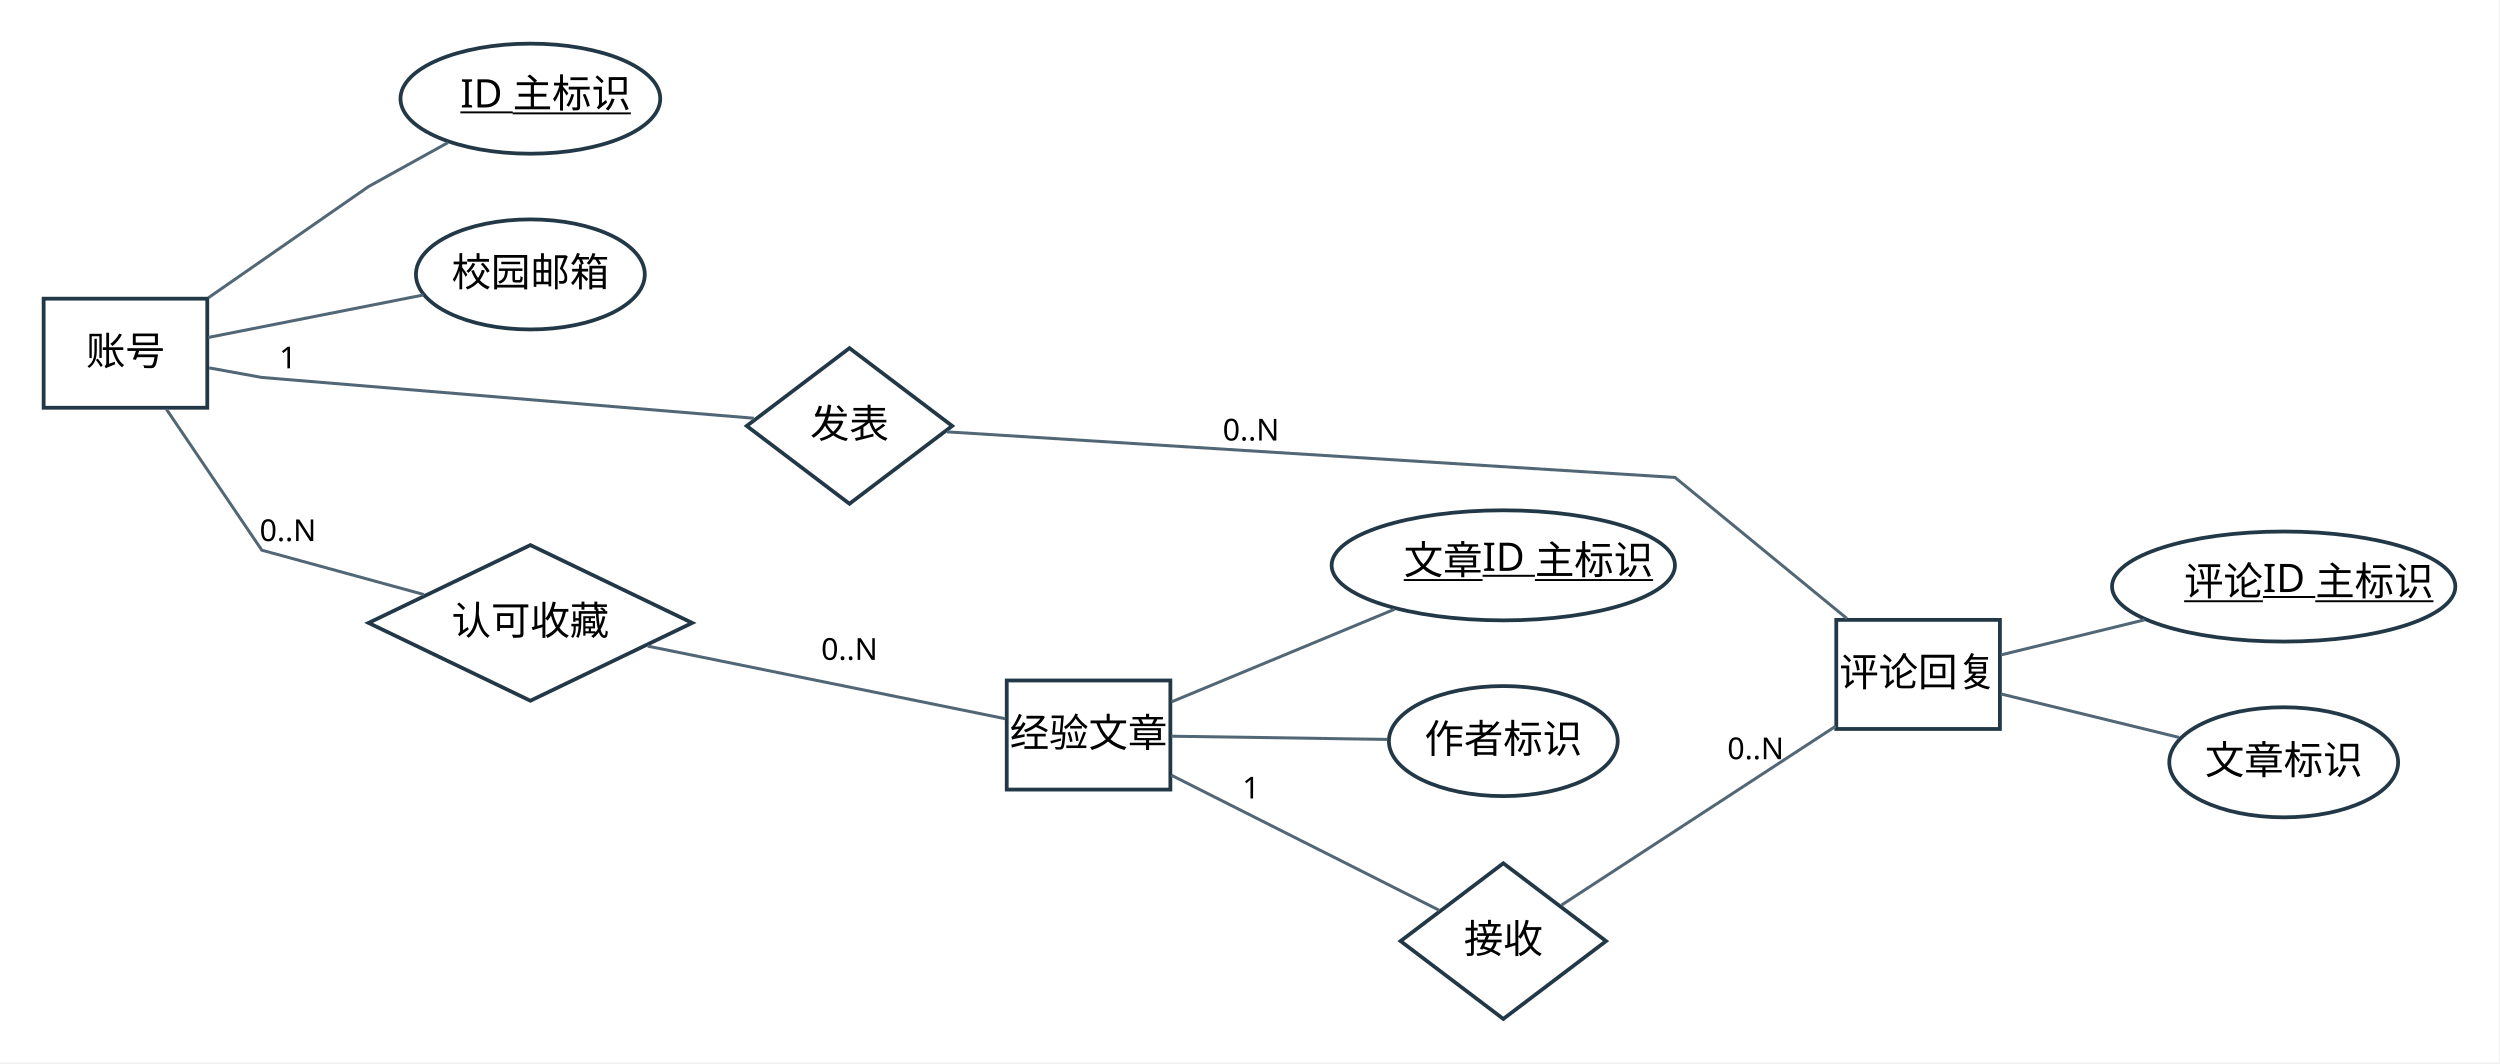
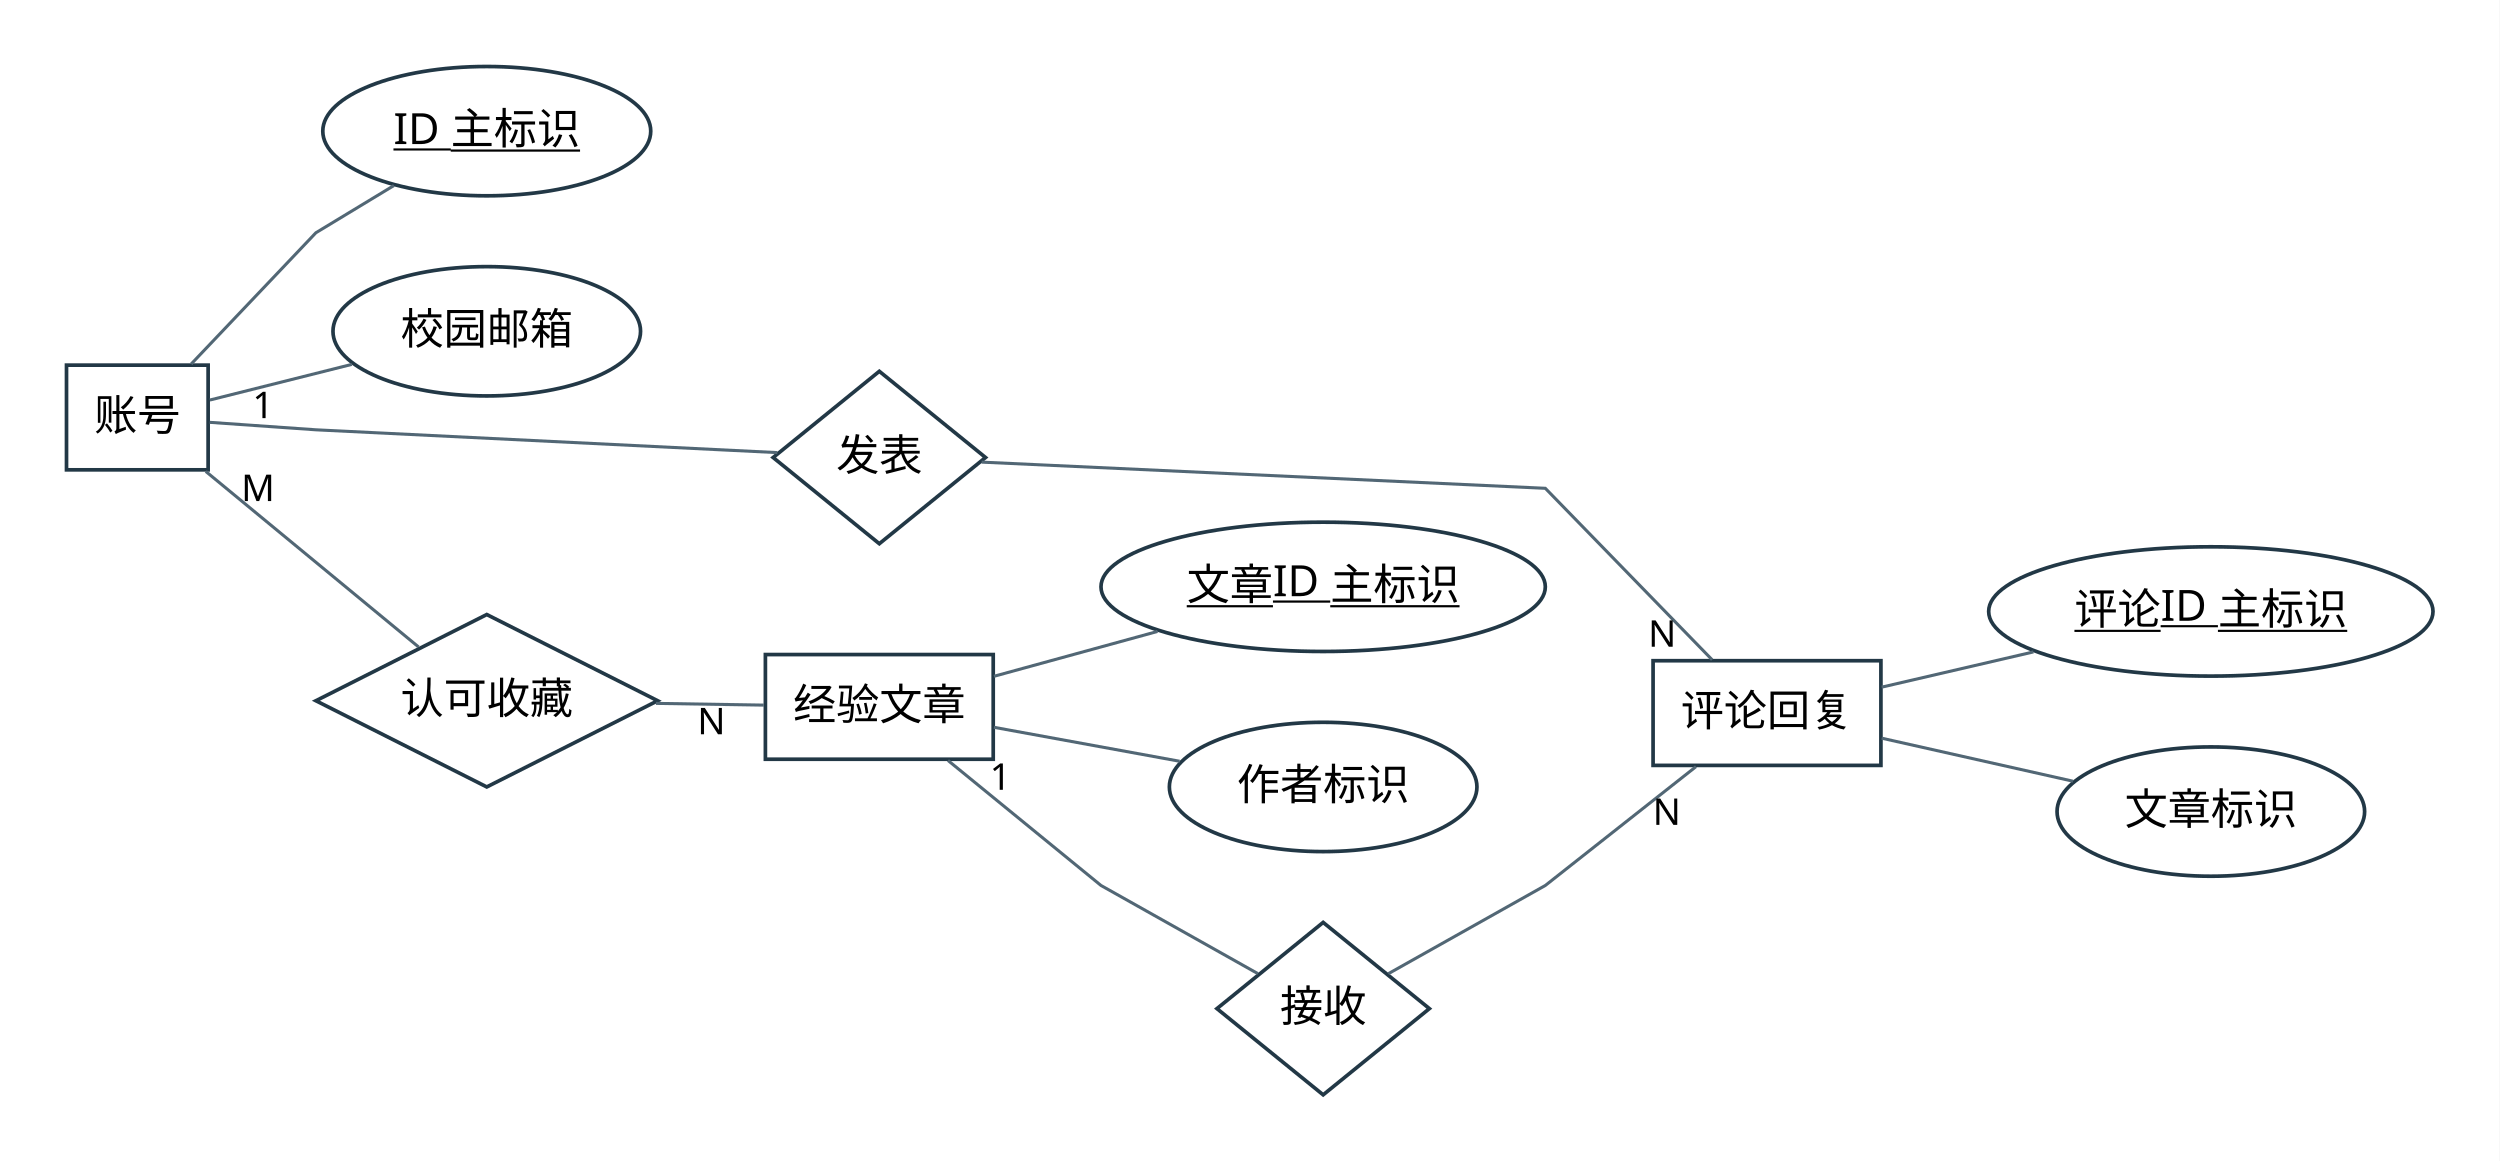
- <svg xmlns="http://www.w3.org/2000/svg" width="825pt" height="351pt" viewBox="0.00 0.00 825.00 351.00">
-   <g id="graph0" class="graph" transform="scale(1 1) rotate(0) translate(14.4 336.24)">
-     <polygon fill="white" stroke="none" points="-14.4,14.4 -14.4,-336.24 810.27,-336.24 810.27,14.4 -14.4,14.4" />
+ <svg xmlns="http://www.w3.org/2000/svg" width="812pt" height="377pt" viewBox="0.00 0.00 812.00 377.00">
+   <g id="graph0" class="graph" transform="scale(1 1) rotate(0) translate(21.6 355.6)">
+     <polygon fill="white" stroke="none" points="-21.6,21.6 -21.6,-355.6 790.24,-355.6 790.24,21.6 -21.6,21.6" />
    <g id="node1" class="node">
-       <polygon fill="white" stroke="#223846" stroke-width="1.25" points="54,-237.68 0,-237.68 0,-201.68 54,-201.68 54,-237.68" />
-       <text xml:space="preserve" text-anchor="middle" x="27" y="-215.78" font-family="Microsoft YaHei" font-size="13.00">账号</text>
+       <polygon fill="white" stroke="#223846" stroke-width="1.2" points="46,-237 0,-237 0,-203 46,-203 46,-237" />
+       <text xml:space="preserve" text-anchor="middle" x="23" y="-215.8" font-family="Microsoft YaHei" font-size="14.00">账号</text>
    </g>
    <g id="node4" class="node">
-       <ellipse fill="white" stroke="#223846" stroke-width="1.25" cx="160.62" cy="-303.68" rx="42.86" ry="18.16" />
-       <text xml:space="preserve" text-anchor="start" x="137.51" y="-300.78" font-family="Microsoft YaHei" text-decoration="underline" font-size="13.00">ID 主标识</text>
+       <ellipse fill="white" stroke="#223846" stroke-width="1.2" cx="136.5" cy="-313" rx="53.26" ry="21" />
+       <text text-decoration="underline" xml:space="preserve" text-anchor="middle" x="136.5" y="-308.8" font-family="Microsoft YaHei" font-size="14.00">ID 主标识</text>
    </g>
    <g id="edge1" class="edge">
-       <path fill="none" stroke="#526775" d="M54.38,-237.99C77.43,-253.99 107.22,-274.68 107.22,-274.68 107.22,-274.68 120.32,-281.93 133.42,-289.18" />
+       <path fill="none" stroke="#526775" d="M40.49,-237.36C57.32,-255.08 81,-280 81,-280 81,-280 93.38,-287.5 106.34,-295.34" />
    </g>
    <g id="node5" class="node">
-       <ellipse fill="white" stroke="#223846" stroke-width="1.25" cx="160.62" cy="-245.68" rx="37.76" ry="18.16" />
-       <text xml:space="preserve" text-anchor="middle" x="160.62" y="-241.78" font-family="Microsoft YaHei" font-size="13.00">校园邮箱</text>
+       <ellipse fill="white" stroke="#223846" stroke-width="1.2" cx="136.5" cy="-248" rx="49.95" ry="21" />
+       <text xml:space="preserve" text-anchor="middle" x="136.5" y="-243.8" font-family="Microsoft YaHei" font-size="14.00">校园邮箱</text>
    </g>
    <g id="edge2" class="edge">
-       <path fill="none" stroke="#526775" d="M54.32,-224.88C74.72,-228.91 103.17,-234.53 125.35,-238.91" />
+       <path fill="none" stroke="#526775" d="M46.56,-225.67C59.8,-228.99 76.96,-233.3 92.67,-237.25" />
    </g>
    <g id="node11" class="node">
-       <polygon fill="white" stroke="#223846" stroke-width="1.25" points="265.92,-221.36 232.02,-195.68 265.92,-170 299.82,-195.68 265.92,-221.36" />
-       <text xml:space="preserve" text-anchor="middle" x="265.92" y="-191.78" font-family="Microsoft YaHei" font-size="13.00">发表</text>
+       <polygon fill="white" stroke="#223846" stroke-width="1.2" points="264,-235 229.51,-207 264,-179 298.5,-207 264,-235" />
+       <text xml:space="preserve" text-anchor="middle" x="264" y="-202.8" font-family="Microsoft YaHei" font-size="14.00">发表</text>
    </g>
    <g id="edge9" class="edge">
-       <path fill="none" stroke="#526775" d="M54.61,-214.84C63.88,-213.16 72,-211.68 72,-211.68 72,-211.68 179.95,-202.73 234.35,-198.22" />
-       <text xml:space="preserve" text-anchor="middle" x="80.61" y="-214.68" font-family="Microsoft YaHei" font-size="10.00">1</text>
+       <path fill="none" stroke="#526775" d="M46.53,-218.42C62.46,-217.3 81,-216 81,-216 81,-216 178.63,-211.17 230.88,-208.59" />
+       <text xml:space="preserve" text-anchor="middle" x="63.83" y="-219.78" font-family="Microsoft YaHei" font-size="12.00">1</text>
    </g>
    <g id="node12" class="node">
-       <polygon fill="white" stroke="#223846" stroke-width="1.25" points="160.62,-156.36 107.22,-130.68 160.62,-105 214.02,-130.68 160.62,-156.36" />
-       <text xml:space="preserve" text-anchor="middle" x="160.62" y="-126.78" font-family="Microsoft YaHei" font-size="13.00">认可收藏</text>
+       <polygon fill="white" stroke="#223846" stroke-width="1.2" points="136.5,-156 81,-128 136.5,-100 192,-128 136.5,-156" />
+       <text xml:space="preserve" text-anchor="middle" x="136.5" y="-123.8" font-family="Microsoft YaHei" font-size="14.00">认可收藏</text>
    </g>
    <g id="edge11" class="edge">
-       <path fill="none" stroke="#526775" d="M40.49,-201.23C53.5,-182.01 72,-154.68 72,-154.68 72,-154.68 100.89,-146.77 125.49,-140.03" />
-       <text xml:space="preserve" text-anchor="middle" x="80.61" y="-157.68" font-family="Microsoft YaHei" font-size="10.00">0..N</text>
+       <path fill="none" stroke="#526775" d="M45.24,-202.48C65.08,-186.11 94.53,-161.81 114.35,-145.46" />
+       <text xml:space="preserve" text-anchor="middle" x="62.2" y="-192.86" font-family="Microsoft YaHei" font-size="12.00">M</text>
    </g>
    <g id="node2" class="node">
-       <polygon fill="white" stroke="#223846" stroke-width="1.25" points="371.82,-111.68 317.82,-111.68 317.82,-75.68 371.82,-75.68 371.82,-111.68" />
-       <text xml:space="preserve" text-anchor="middle" x="344.82" y="-89.78" font-family="Microsoft YaHei" font-size="13.00">经验文章</text>
+       <polygon fill="white" stroke="#223846" stroke-width="1.2" points="301,-143 227,-143 227,-109 301,-109 301,-143" />
+       <text xml:space="preserve" text-anchor="middle" x="264" y="-121.8" font-family="Microsoft YaHei" font-size="14.00">经验文章</text>
    </g>
    <g id="node6" class="node">
-       <ellipse fill="white" stroke="#223846" stroke-width="1.25" cx="481.69" cy="-149.68" rx="56.65" ry="18.16" />
-       <text xml:space="preserve" text-anchor="start" x="448.84" y="-146.78" font-family="Microsoft YaHei" text-decoration="underline" font-size="13.00">文章ID 主标识</text>
+       <ellipse fill="white" stroke="#223846" stroke-width="1.2" cx="408.16" cy="-165" rx="72.16" ry="21" />
+       <text text-decoration="underline" xml:space="preserve" text-anchor="middle" x="408.16" y="-160.8" font-family="Microsoft YaHei" font-size="14.00">文章ID 主标识</text>
    </g>
    <g id="edge3" class="edge">
-       <path fill="none" stroke="#526775" d="M372.15,-104.61C393.15,-113.33 422.76,-125.63 445.75,-135.17" />
+       <path fill="none" stroke="#526775" d="M301.24,-135.94C317.37,-140.37 336.67,-145.66 354.35,-150.51" />
    </g>
    <g id="node7" class="node">
-       <ellipse fill="white" stroke="#223846" stroke-width="1.25" cx="481.69" cy="-91.68" rx="37.76" ry="18.16" />
-       <text xml:space="preserve" text-anchor="middle" x="481.69" y="-87.78" font-family="Microsoft YaHei" font-size="13.00">作者标识</text>
+       <ellipse fill="white" stroke="#223846" stroke-width="1.2" cx="408.16" cy="-100" rx="49.95" ry="21" />
+       <text xml:space="preserve" text-anchor="middle" x="408.16" y="-95.8" font-family="Microsoft YaHei" font-size="14.00">作者标识</text>
    </g>
    <g id="edge4" class="edge">
-       <path fill="none" stroke="#526775" d="M372.15,-93.29C392.46,-92.99 420.83,-92.57 443.47,-92.23" />
+       <path fill="none" stroke="#526775" d="M301.24,-119.37C319.59,-116.02 342.05,-111.91 361.55,-108.34" />
    </g>
    <g id="node10" class="node">
-       <polygon fill="white" stroke="#223846" stroke-width="1.25" points="481.69,-51.36 447.79,-25.68 481.69,0 515.59,-25.68 481.69,-51.36" />
-       <text xml:space="preserve" text-anchor="middle" x="481.69" y="-21.78" font-family="Microsoft YaHei" font-size="13.00">接收</text>
+       <polygon fill="white" stroke="#223846" stroke-width="1.2" points="408.16,-56 373.66,-28 408.16,0 442.66,-28 408.16,-56" />
+       <text xml:space="preserve" text-anchor="middle" x="408.16" y="-23.8" font-family="Microsoft YaHei" font-size="14.00">接收</text>
    </g>
    <g id="edge7" class="edge">
-       <path fill="none" stroke="#526775" d="M372.15,-80.41C398.06,-67.34 437.06,-47.68 460.58,-35.82" />
-       <text xml:space="preserve" text-anchor="middle" x="398.43" y="-72.74" font-family="Microsoft YaHei" font-size="10.00">1</text>
+       <path fill="none" stroke="#526775" d="M286.31,-108.6C307.22,-91.51 336,-68 336,-68 336,-68 365.92,-51.18 386.96,-39.36" />
+       <text xml:space="preserve" text-anchor="middle" x="303.3" y="-99.07" font-family="Microsoft YaHei" font-size="12.00">1</text>
    </g>
    <g id="node3" class="node">
-       <polygon fill="white" stroke="#223846" stroke-width="1.25" points="645.57,-131.68 591.57,-131.68 591.57,-95.68 645.57,-95.68 645.57,-131.68" />
-       <text xml:space="preserve" text-anchor="middle" x="618.57" y="-109.78" font-family="Microsoft YaHei" font-size="13.00">评论回复</text>
+       <polygon fill="white" stroke="#223846" stroke-width="1.2" points="589.32,-141 515.32,-141 515.32,-107 589.32,-107 589.32,-141" />
+       <text xml:space="preserve" text-anchor="middle" x="552.32" y="-119.8" font-family="Microsoft YaHei" font-size="14.00">评论回复</text>
    </g>
    <g id="node8" class="node">
-       <ellipse fill="white" stroke="#223846" stroke-width="1.25" cx="739.22" cy="-142.68" rx="56.65" ry="18.16" />
-       <text xml:space="preserve" text-anchor="start" x="706.36" y="-139.78" font-family="Microsoft YaHei" text-decoration="underline" font-size="13.00">评论ID 主标识</text>
+       <ellipse fill="white" stroke="#223846" stroke-width="1.2" cx="696.48" cy="-157" rx="72.16" ry="21" />
+       <text text-decoration="underline" xml:space="preserve" text-anchor="middle" x="696.48" y="-152.8" font-family="Microsoft YaHei" font-size="14.00">评论ID 主标识</text>
    </g>
    <g id="edge5" class="edge">
-       <path fill="none" stroke="#526775" d="M645.9,-120.12C659.83,-123.52 677.31,-127.79 693.31,-131.7" />
+       <path fill="none" stroke="#526775" d="M589.56,-132.41C604.53,-135.89 622.25,-140 638.86,-143.86" />
    </g>
    <g id="node9" class="node">
-       <ellipse fill="white" stroke="#223846" stroke-width="1.25" cx="739.22" cy="-84.68" rx="37.76" ry="18.16" />
-       <text xml:space="preserve" text-anchor="middle" x="739.22" y="-80.78" font-family="Microsoft YaHei" font-size="13.00">文章标识</text>
+       <ellipse fill="white" stroke="#223846" stroke-width="1.2" cx="696.48" cy="-92" rx="49.95" ry="21" />
+       <text xml:space="preserve" text-anchor="middle" x="696.48" y="-87.8" font-family="Microsoft YaHei" font-size="14.00">文章标识</text>
    </g>
    <g id="edge6" class="edge">
-       <path fill="none" stroke="#526775" d="M645.9,-107.24C663.24,-103.01 686.1,-97.42 704.73,-92.87" />
+       <path fill="none" stroke="#526775" d="M589.56,-115.84C608.48,-111.58 631.78,-106.34 651.7,-101.86" />
    </g>
    <g id="edge8" class="edge">
-       <path fill="none" stroke="#526775" d="M500.88,-37.55C524.18,-52.75 564.72,-79.2 591.35,-96.57" />
-       <text xml:space="preserve" text-anchor="middle" x="564.96" y="-85.7" font-family="Microsoft YaHei" font-size="10.00">0..N</text>
+       <path fill="none" stroke="#526775" d="M429.36,-39.36C450.4,-51.18 480.32,-68 480.32,-68 480.32,-68 508.4,-90.15 529.25,-106.59" />
+       <text xml:space="preserve" text-anchor="middle" x="519.78" y="-87.68" font-family="Microsoft YaHei" font-size="12.00">N</text>
    </g>
    <g id="edge10" class="edge">
-       <path fill="none" stroke="#526775" d="M298.06,-193.73C369.35,-189.26 538.35,-178.68 538.35,-178.68 538.35,-178.68 571.66,-151.35 595.08,-132.13" />
-       <text xml:space="preserve" text-anchor="middle" x="398.43" y="-190.87" font-family="Microsoft YaHei" font-size="10.00">0..N</text>
+       <path fill="none" stroke="#526775" d="M297.24,-205.5C357.31,-202.71 480.32,-197 480.32,-197 480.32,-197 513.5,-162.89 534.5,-141.3" />
+       <text xml:space="preserve" text-anchor="middle" x="518.29" y="-145.53" font-family="Microsoft YaHei" font-size="12.00">N</text>
    </g>
    <g id="edge12" class="edge">
-       <path fill="none" stroke="#526775" d="M199.37,-123.01C234.6,-115.86 286.27,-105.37 317.32,-99.06" />
-       <text xml:space="preserve" text-anchor="middle" x="265.92" y="-118.49" font-family="Microsoft YaHei" font-size="10.00">0..N</text>
+       <path fill="none" stroke="#526775" d="M191.45,-127.14C203.28,-126.95 215.53,-126.76 226.48,-126.58" />
+       <text xml:space="preserve" text-anchor="middle" x="209.47" y="-117.1" font-family="Microsoft YaHei" font-size="12.00">N</text>
    </g>
  </g>
</svg>
